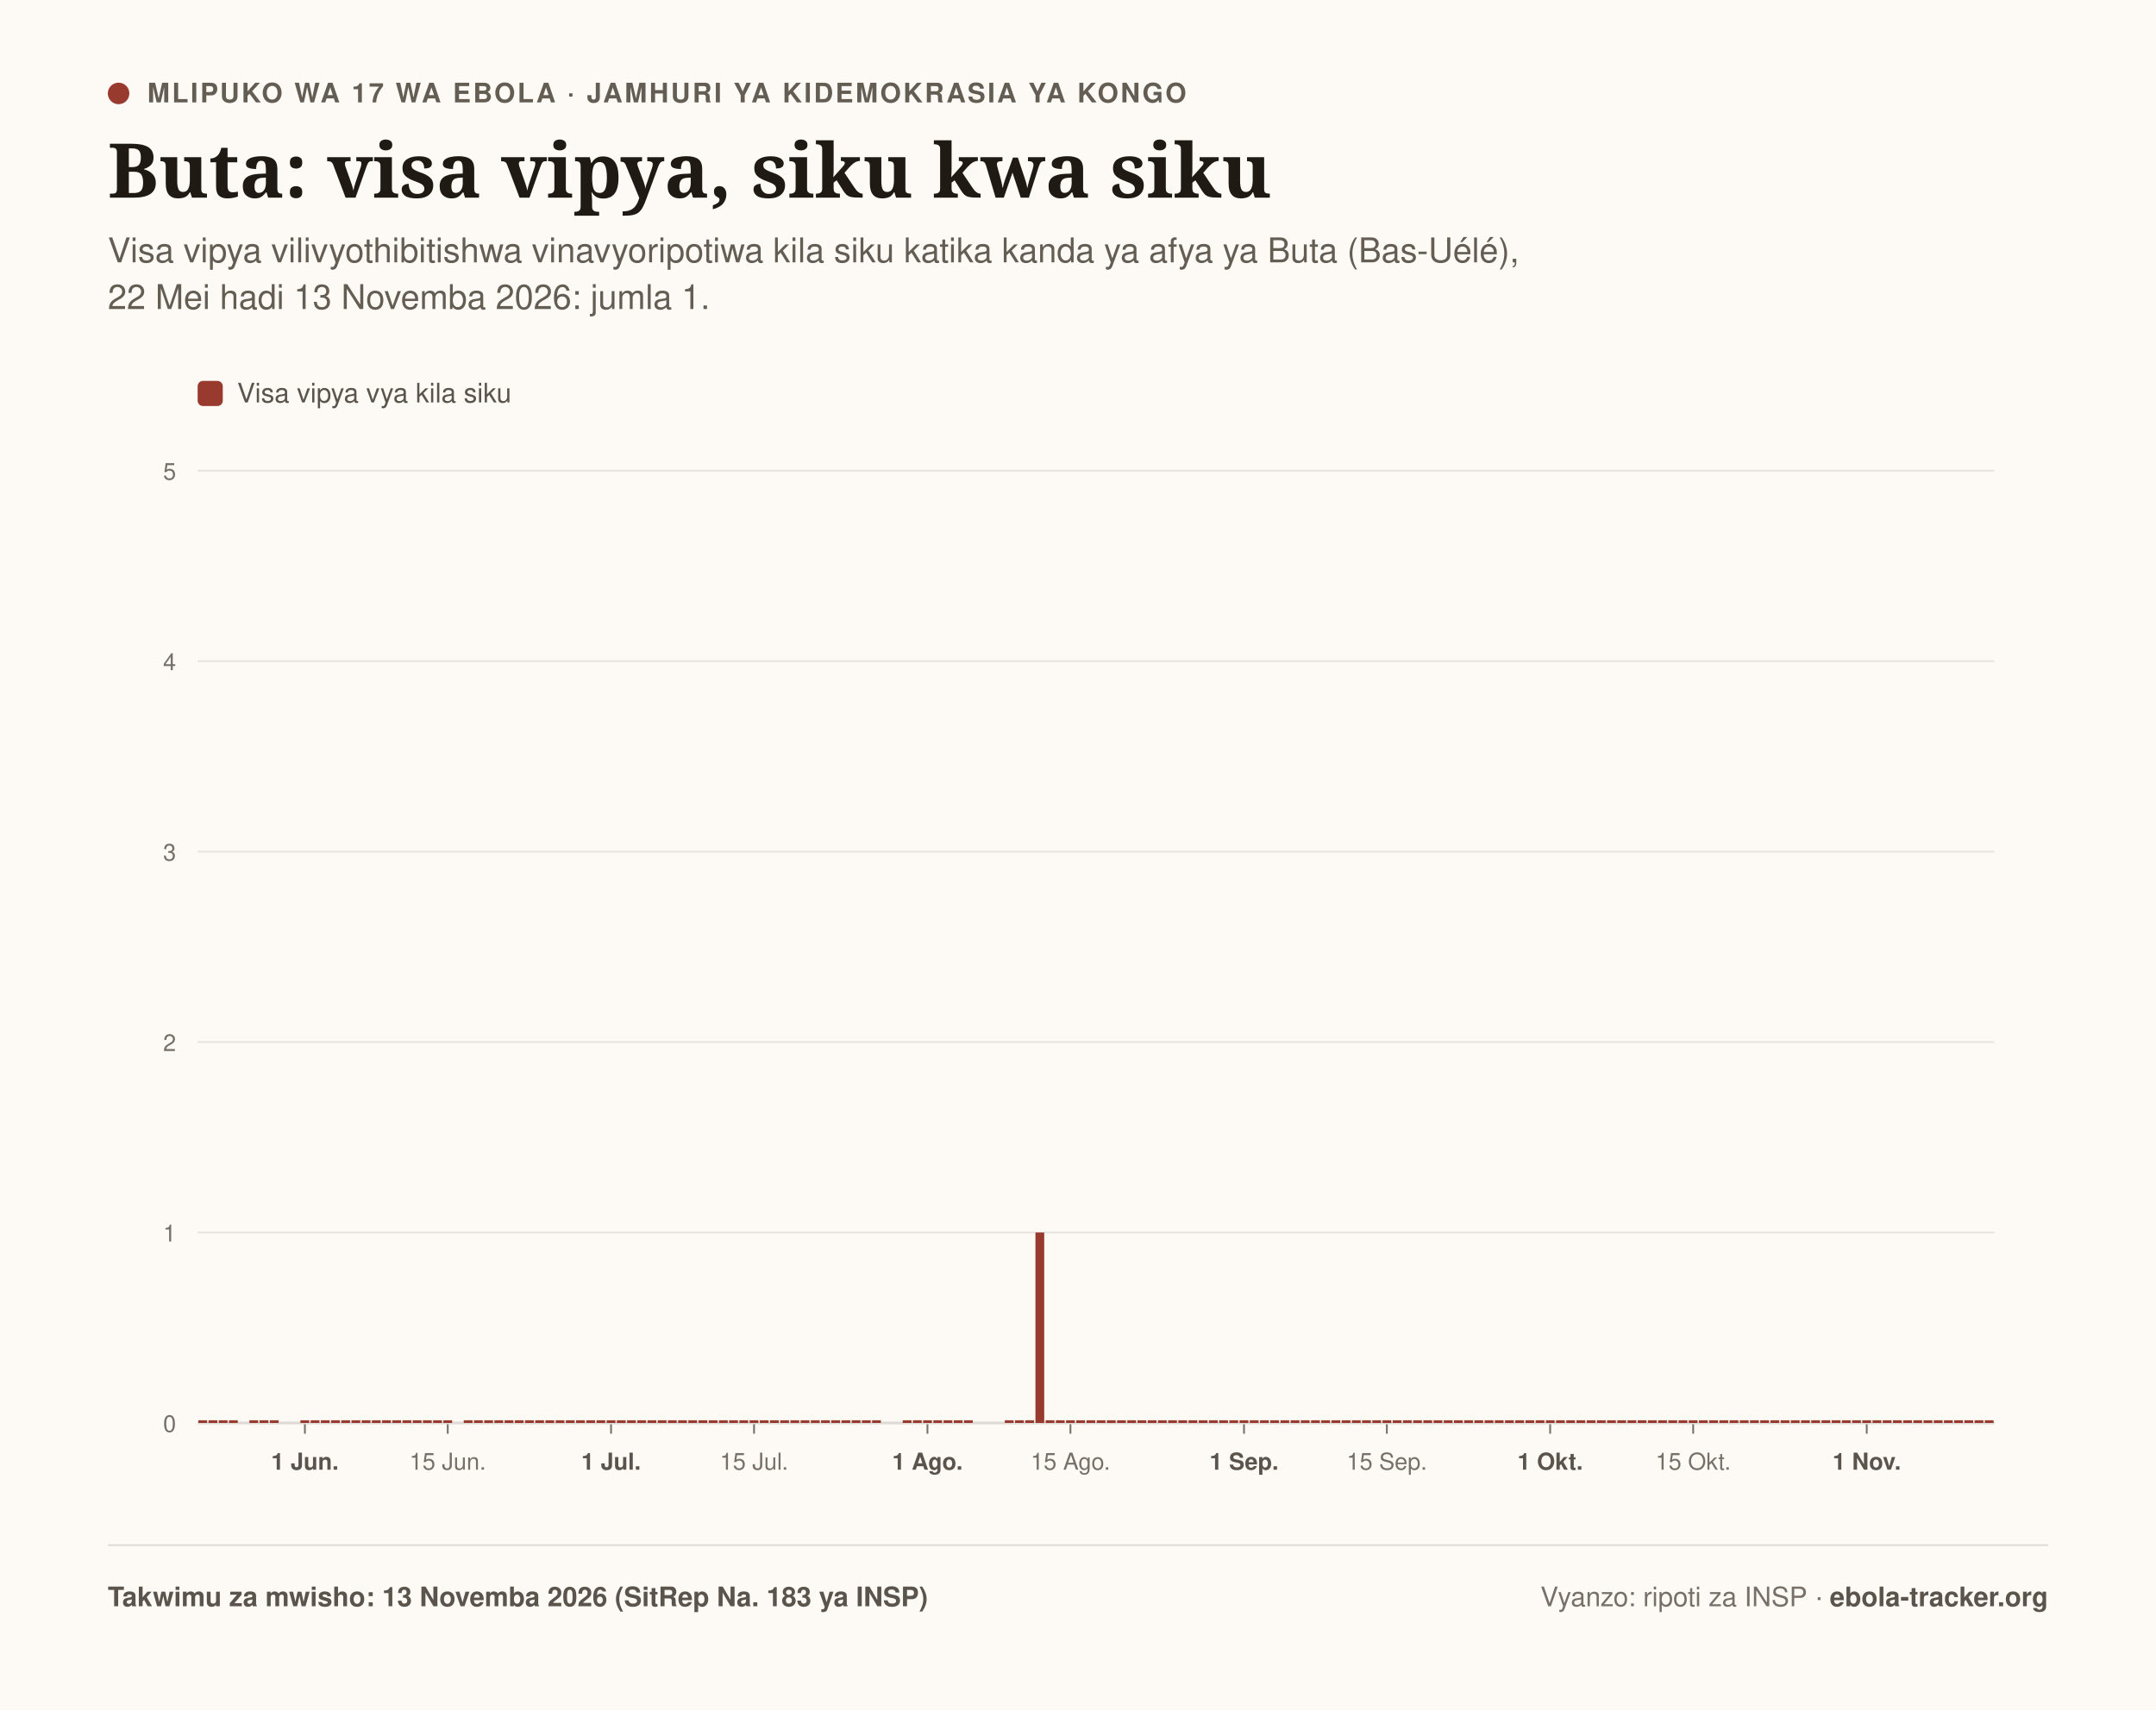
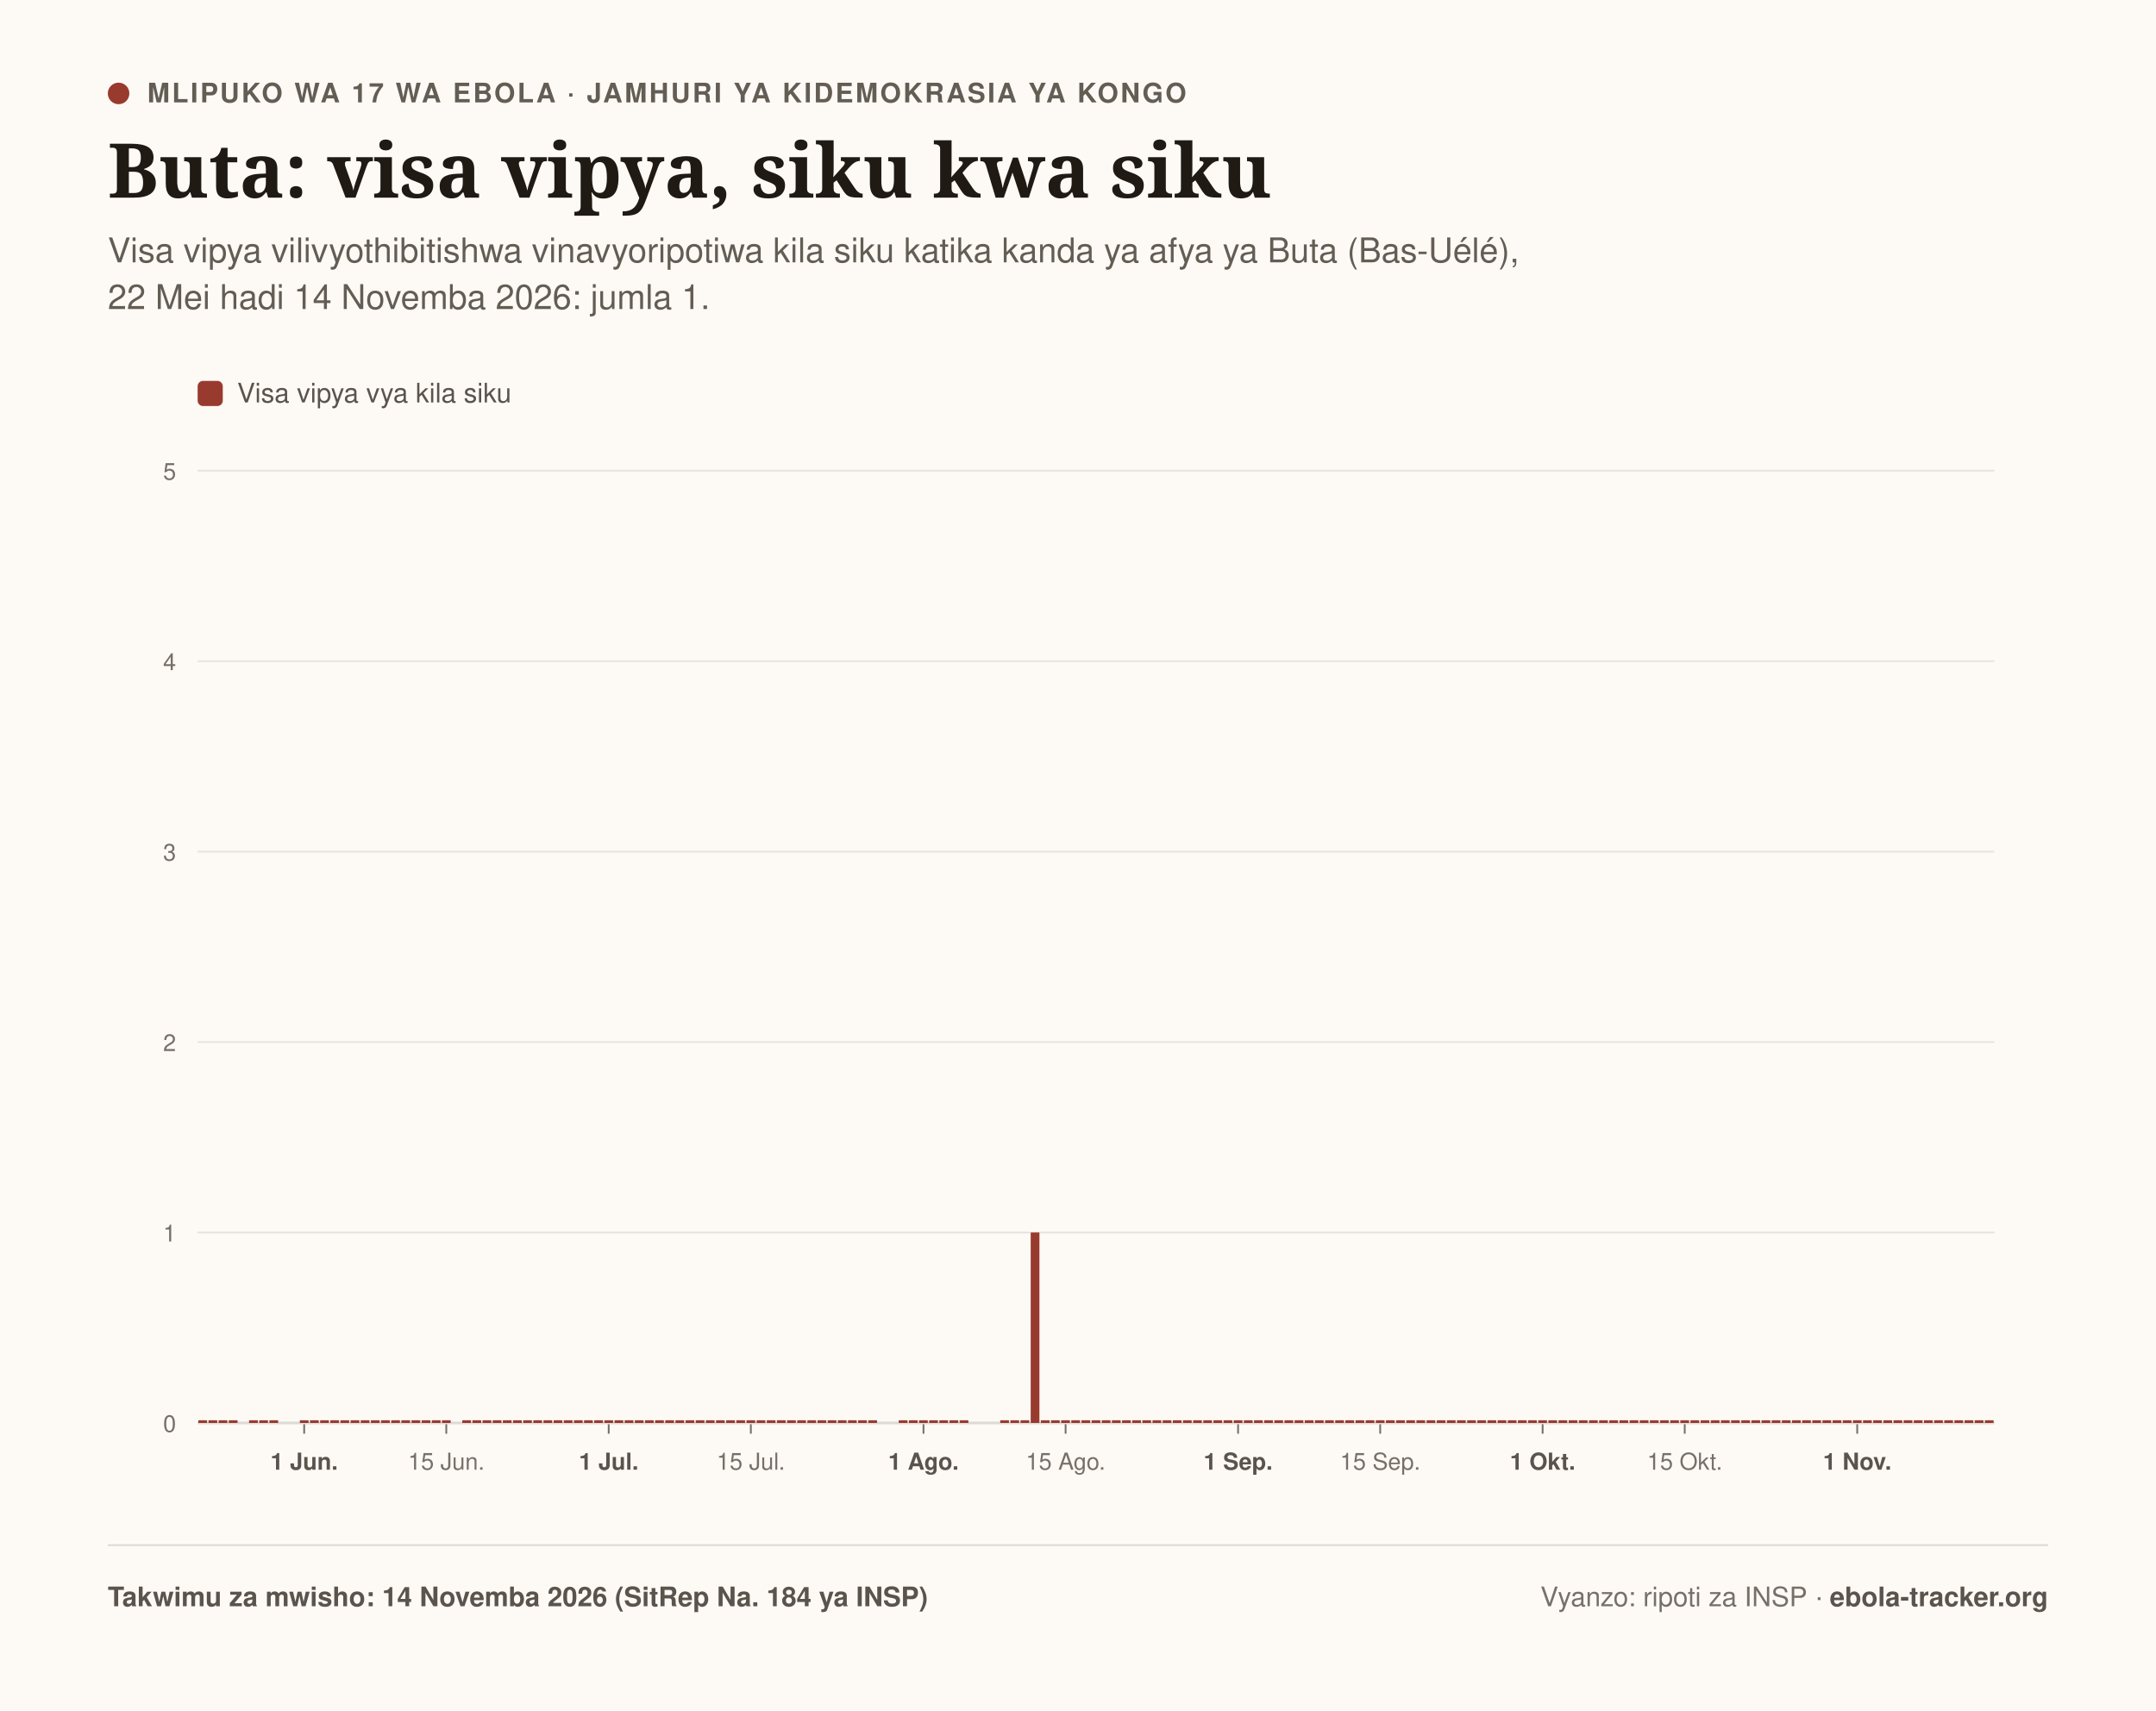
- <svg xmlns="http://www.w3.org/2000/svg" viewBox="0 0 1200 952" role="img" aria-label="Buta: visa vipya, siku kwa siku. Visa vipya vilivyothibitishwa vinavyoripotiwa kila siku katika kanda ya afya ya Buta (Bas-Uélé), 22 Mei hadi 13 Novemba 2026: jumla 1.">
+ <svg xmlns="http://www.w3.org/2000/svg" viewBox="0 0 1200 952" role="img" aria-label="Buta: visa vipya, siku kwa siku. Visa vipya vilivyothibitishwa vinavyoripotiwa kila siku katika kanda ya afya ya Buta (Bas-Uélé), 22 Mei hadi 14 Novemba 2026: jumla 1.">
  <rect width="1200" height="952" fill="#FDFAF6" />
  <circle cx="66" cy="52" r="6" fill="#993A2E" />
  <text x="82.0" y="57.0" font-family="'Public Sans',Helvetica,Arial,sans-serif" font-size="15" font-weight="700" fill="#635D54" text-anchor="start" letter-spacing=".08em">MLIPUKO WA 17 WA EBOLA · JAMHURI YA KIDEMOKRASIA YA KONGO</text>
  <text x="60.0" y="110.0" font-family="'Source Serif 4',Georgia,serif" font-size="42" font-weight="600" fill="#1F1A13" text-anchor="start">Buta: visa vipya, siku kwa siku</text>
  <text x="60.0" y="146.0" font-family="'Public Sans',Helvetica,Arial,sans-serif" font-size="19" font-weight="400" fill="#635D54" text-anchor="start">Visa vipya vilivyothibitishwa vinavyoripotiwa kila siku katika kanda ya afya ya Buta (Bas-Uélé),</text>
-   <text x="60.0" y="172.0" font-family="'Public Sans',Helvetica,Arial,sans-serif" font-size="19" font-weight="400" fill="#635D54" text-anchor="start">22 Mei hadi 13 Novemba 2026: jumla 1.</text>
+   <text x="60.0" y="172.0" font-family="'Public Sans',Helvetica,Arial,sans-serif" font-size="19" font-weight="400" fill="#635D54" text-anchor="start">22 Mei hadi 14 Novemba 2026: jumla 1.</text>
  <rect x="110" y="212" width="14" height="14" rx="3" fill="#993A2E" />
  <text x="132.0" y="224.0" font-family="'Public Sans',Helvetica,Arial,sans-serif" font-size="15" font-weight="400" fill="#5A544C" text-anchor="start">Visa vipya vya kila siku</text>
  <line x1="110" x2="1110" y1="792.0" y2="792.0" stroke="#E7E4E0" />
  <text x="98.0" y="797.0" font-family="'Public Sans',Helvetica,Arial,sans-serif" font-size="13" font-weight="400" fill="#777068" text-anchor="end">0</text>
  <line x1="110" x2="1110" y1="686.0" y2="686.0" stroke="#E7E4E0" />
  <text x="98.0" y="691.0" font-family="'Public Sans',Helvetica,Arial,sans-serif" font-size="13" font-weight="400" fill="#777068" text-anchor="end">1</text>
  <line x1="110" x2="1110" y1="580.0" y2="580.0" stroke="#E7E4E0" />
  <text x="98.0" y="585.0" font-family="'Public Sans',Helvetica,Arial,sans-serif" font-size="13" font-weight="400" fill="#777068" text-anchor="end">2</text>
  <line x1="110" x2="1110" y1="474.0" y2="474.0" stroke="#E7E4E0" />
  <text x="98.0" y="479.0" font-family="'Public Sans',Helvetica,Arial,sans-serif" font-size="13" font-weight="400" fill="#777068" text-anchor="end">3</text>
  <line x1="110" x2="1110" y1="368.0" y2="368.0" stroke="#E7E4E0" />
  <text x="98.0" y="373.0" font-family="'Public Sans',Helvetica,Arial,sans-serif" font-size="13" font-weight="400" fill="#777068" text-anchor="end">4</text>
  <line x1="110" x2="1110" y1="262.0" y2="262.0" stroke="#E7E4E0" />
  <text x="98.0" y="267.0" font-family="'Public Sans',Helvetica,Arial,sans-serif" font-size="13" font-weight="400" fill="#777068" text-anchor="end">5</text>
-   <line x1="169.7" x2="169.7" y1="792" y2="798" stroke="#777068" />
-   <text x="169.7" y="818.0" font-family="'Public Sans',Helvetica,Arial,sans-serif" font-size="13" font-weight="600" fill="#5A544C" text-anchor="middle">1 Jun.</text>
-   <line x1="249.2" x2="249.2" y1="792" y2="798" stroke="#777068" />
-   <text x="249.2" y="818.0" font-family="'Public Sans',Helvetica,Arial,sans-serif" font-size="13" font-weight="400" fill="#777068" text-anchor="middle">15 Jun.</text>
-   <line x1="340.1" x2="340.1" y1="792" y2="798" stroke="#777068" />
-   <text x="340.1" y="818.0" font-family="'Public Sans',Helvetica,Arial,sans-serif" font-size="13" font-weight="600" fill="#5A544C" text-anchor="middle">1 Jul.</text>
-   <line x1="419.7" x2="419.7" y1="792" y2="798" stroke="#777068" />
-   <text x="419.7" y="818.0" font-family="'Public Sans',Helvetica,Arial,sans-serif" font-size="13" font-weight="400" fill="#777068" text-anchor="middle">15 Jul.</text>
-   <line x1="516.2" x2="516.2" y1="792" y2="798" stroke="#777068" />
-   <text x="516.2" y="818.0" font-family="'Public Sans',Helvetica,Arial,sans-serif" font-size="13" font-weight="600" fill="#5A544C" text-anchor="middle">1 Ago.</text>
-   <line x1="595.8" x2="595.8" y1="792" y2="798" stroke="#777068" />
-   <text x="595.8" y="818.0" font-family="'Public Sans',Helvetica,Arial,sans-serif" font-size="13" font-weight="400" fill="#777068" text-anchor="middle">15 Ago.</text>
-   <line x1="692.4" x2="692.4" y1="792" y2="798" stroke="#777068" />
-   <text x="692.4" y="818.0" font-family="'Public Sans',Helvetica,Arial,sans-serif" font-size="13" font-weight="600" fill="#5A544C" text-anchor="middle">1 Sep.</text>
-   <line x1="771.9" x2="771.9" y1="792" y2="798" stroke="#777068" />
-   <text x="771.9" y="818.0" font-family="'Public Sans',Helvetica,Arial,sans-serif" font-size="13" font-weight="400" fill="#777068" text-anchor="middle">15 Sep.</text>
-   <line x1="862.8" x2="862.8" y1="792" y2="798" stroke="#777068" />
-   <text x="862.8" y="818.0" font-family="'Public Sans',Helvetica,Arial,sans-serif" font-size="13" font-weight="600" fill="#5A544C" text-anchor="middle">1 Okt.</text>
-   <line x1="942.4" x2="942.4" y1="792" y2="798" stroke="#777068" />
-   <text x="942.4" y="818.0" font-family="'Public Sans',Helvetica,Arial,sans-serif" font-size="13" font-weight="400" fill="#777068" text-anchor="middle">15 Okt.</text>
-   <line x1="1039.0" x2="1039.0" y1="792" y2="798" stroke="#777068" />
-   <text x="1039.0" y="818.0" font-family="'Public Sans',Helvetica,Arial,sans-serif" font-size="13" font-weight="600" fill="#5A544C" text-anchor="middle">1 Nov.</text>
+   <line x1="169.3" x2="169.3" y1="792" y2="798" stroke="#777068" />
+   <text x="169.3" y="818.0" font-family="'Public Sans',Helvetica,Arial,sans-serif" font-size="13" font-weight="600" fill="#5A544C" text-anchor="middle">1 Jun.</text>
+   <line x1="248.4" x2="248.4" y1="792" y2="798" stroke="#777068" />
+   <text x="248.4" y="818.0" font-family="'Public Sans',Helvetica,Arial,sans-serif" font-size="13" font-weight="400" fill="#777068" text-anchor="middle">15 Jun.</text>
+   <line x1="338.8" x2="338.8" y1="792" y2="798" stroke="#777068" />
+   <text x="338.8" y="818.0" font-family="'Public Sans',Helvetica,Arial,sans-serif" font-size="13" font-weight="600" fill="#5A544C" text-anchor="middle">1 Jul.</text>
+   <line x1="417.9" x2="417.9" y1="792" y2="798" stroke="#777068" />
+   <text x="417.9" y="818.0" font-family="'Public Sans',Helvetica,Arial,sans-serif" font-size="13" font-weight="400" fill="#777068" text-anchor="middle">15 Jul.</text>
+   <line x1="514.0" x2="514.0" y1="792" y2="798" stroke="#777068" />
+   <text x="514.0" y="818.0" font-family="'Public Sans',Helvetica,Arial,sans-serif" font-size="13" font-weight="600" fill="#5A544C" text-anchor="middle">1 Ago.</text>
+   <line x1="593.1" x2="593.1" y1="792" y2="798" stroke="#777068" />
+   <text x="593.1" y="818.0" font-family="'Public Sans',Helvetica,Arial,sans-serif" font-size="13" font-weight="400" fill="#777068" text-anchor="middle">15 Ago.</text>
+   <line x1="689.1" x2="689.1" y1="792" y2="798" stroke="#777068" />
+   <text x="689.1" y="818.0" font-family="'Public Sans',Helvetica,Arial,sans-serif" font-size="13" font-weight="600" fill="#5A544C" text-anchor="middle">1 Sep.</text>
+   <line x1="768.2" x2="768.2" y1="792" y2="798" stroke="#777068" />
+   <text x="768.2" y="818.0" font-family="'Public Sans',Helvetica,Arial,sans-serif" font-size="13" font-weight="400" fill="#777068" text-anchor="middle">15 Sep.</text>
+   <line x1="858.6" x2="858.6" y1="792" y2="798" stroke="#777068" />
+   <text x="858.6" y="818.0" font-family="'Public Sans',Helvetica,Arial,sans-serif" font-size="13" font-weight="600" fill="#5A544C" text-anchor="middle">1 Okt.</text>
+   <line x1="937.7" x2="937.7" y1="792" y2="798" stroke="#777068" />
+   <text x="937.7" y="818.0" font-family="'Public Sans',Helvetica,Arial,sans-serif" font-size="13" font-weight="400" fill="#777068" text-anchor="middle">15 Okt.</text>
+   <line x1="1033.7" x2="1033.7" y1="792" y2="798" stroke="#777068" />
+   <text x="1033.7" y="818.0" font-family="'Public Sans',Helvetica,Arial,sans-serif" font-size="13" font-weight="600" fill="#5A544C" text-anchor="middle">1 Nov.</text>
  <line x1="110" x2="1110" y1="792" y2="792" stroke="#DEDAD5" stroke-width="1.5" />
-   <rect x="110.40" y="790.50" width="4.89" height="1.50" fill="#993A2E" />
-   <rect x="116.08" y="790.50" width="4.89" height="1.50" fill="#993A2E" />
-   <rect x="121.76" y="790.50" width="4.89" height="1.50" fill="#993A2E" />
-   <rect x="127.44" y="790.50" width="4.89" height="1.50" fill="#993A2E" />
-   <rect x="138.81" y="790.50" width="4.89" height="1.50" fill="#993A2E" />
-   <rect x="144.49" y="790.50" width="4.89" height="1.50" fill="#993A2E" />
-   <rect x="150.17" y="790.50" width="4.89" height="1.50" fill="#993A2E" />
-   <rect x="167.22" y="790.50" width="4.89" height="1.50" fill="#993A2E" />
-   <rect x="172.90" y="790.50" width="4.89" height="1.50" fill="#993A2E" />
-   <rect x="178.58" y="790.50" width="4.89" height="1.50" fill="#993A2E" />
-   <rect x="184.26" y="790.50" width="4.89" height="1.50" fill="#993A2E" />
-   <rect x="189.94" y="790.50" width="4.89" height="1.50" fill="#993A2E" />
-   <rect x="195.62" y="790.50" width="4.89" height="1.50" fill="#993A2E" />
-   <rect x="201.31" y="790.50" width="4.89" height="1.50" fill="#993A2E" />
-   <rect x="206.99" y="790.50" width="4.89" height="1.50" fill="#993A2E" />
-   <rect x="212.67" y="790.50" width="4.89" height="1.50" fill="#993A2E" />
-   <rect x="218.35" y="790.50" width="4.89" height="1.50" fill="#993A2E" />
-   <rect x="224.03" y="790.50" width="4.89" height="1.50" fill="#993A2E" />
-   <rect x="229.72" y="790.50" width="4.89" height="1.50" fill="#993A2E" />
-   <rect x="235.40" y="790.50" width="4.89" height="1.50" fill="#993A2E" />
-   <rect x="241.08" y="790.50" width="4.89" height="1.50" fill="#993A2E" />
-   <rect x="246.76" y="790.50" width="4.89" height="1.50" fill="#993A2E" />
-   <rect x="258.12" y="790.50" width="4.89" height="1.50" fill="#993A2E" />
-   <rect x="263.81" y="790.50" width="4.89" height="1.50" fill="#993A2E" />
-   <rect x="269.49" y="790.50" width="4.89" height="1.50" fill="#993A2E" />
-   <rect x="275.17" y="790.50" width="4.89" height="1.50" fill="#993A2E" />
-   <rect x="280.85" y="790.50" width="4.89" height="1.50" fill="#993A2E" />
-   <rect x="286.53" y="790.50" width="4.89" height="1.50" fill="#993A2E" />
-   <rect x="292.22" y="790.50" width="4.89" height="1.50" fill="#993A2E" />
-   <rect x="297.90" y="790.50" width="4.89" height="1.50" fill="#993A2E" />
-   <rect x="303.58" y="790.50" width="4.89" height="1.50" fill="#993A2E" />
-   <rect x="309.26" y="790.50" width="4.89" height="1.50" fill="#993A2E" />
-   <rect x="314.94" y="790.50" width="4.89" height="1.50" fill="#993A2E" />
-   <rect x="320.62" y="790.50" width="4.89" height="1.50" fill="#993A2E" />
-   <rect x="326.31" y="790.50" width="4.89" height="1.50" fill="#993A2E" />
-   <rect x="331.99" y="790.50" width="4.89" height="1.50" fill="#993A2E" />
-   <rect x="337.67" y="790.50" width="4.89" height="1.50" fill="#993A2E" />
-   <rect x="343.35" y="790.50" width="4.89" height="1.50" fill="#993A2E" />
-   <rect x="349.03" y="790.50" width="4.89" height="1.50" fill="#993A2E" />
-   <rect x="354.72" y="790.50" width="4.89" height="1.50" fill="#993A2E" />
-   <rect x="360.40" y="790.50" width="4.89" height="1.50" fill="#993A2E" />
-   <rect x="366.08" y="790.50" width="4.89" height="1.50" fill="#993A2E" />
-   <rect x="371.76" y="790.50" width="4.89" height="1.50" fill="#993A2E" />
-   <rect x="377.44" y="790.50" width="4.89" height="1.50" fill="#993A2E" />
-   <rect x="383.12" y="790.50" width="4.89" height="1.50" fill="#993A2E" />
-   <rect x="388.81" y="790.50" width="4.89" height="1.50" fill="#993A2E" />
-   <rect x="394.49" y="790.50" width="4.89" height="1.50" fill="#993A2E" />
-   <rect x="400.17" y="790.50" width="4.89" height="1.50" fill="#993A2E" />
-   <rect x="405.85" y="790.50" width="4.89" height="1.50" fill="#993A2E" />
-   <rect x="411.53" y="790.50" width="4.89" height="1.50" fill="#993A2E" />
-   <rect x="417.22" y="790.50" width="4.89" height="1.50" fill="#993A2E" />
-   <rect x="422.90" y="790.50" width="4.89" height="1.50" fill="#993A2E" />
-   <rect x="428.58" y="790.50" width="4.89" height="1.50" fill="#993A2E" />
-   <rect x="434.26" y="790.50" width="4.89" height="1.50" fill="#993A2E" />
-   <rect x="439.94" y="790.50" width="4.89" height="1.50" fill="#993A2E" />
-   <rect x="445.62" y="790.50" width="4.89" height="1.50" fill="#993A2E" />
-   <rect x="451.31" y="790.50" width="4.89" height="1.50" fill="#993A2E" />
-   <rect x="456.99" y="790.50" width="4.89" height="1.50" fill="#993A2E" />
-   <rect x="462.67" y="790.50" width="4.89" height="1.50" fill="#993A2E" />
-   <rect x="468.35" y="790.50" width="4.89" height="1.50" fill="#993A2E" />
-   <rect x="474.03" y="790.50" width="4.89" height="1.50" fill="#993A2E" />
-   <rect x="479.72" y="790.50" width="4.89" height="1.50" fill="#993A2E" />
-   <rect x="485.40" y="790.50" width="4.89" height="1.50" fill="#993A2E" />
-   <rect x="502.44" y="790.50" width="4.89" height="1.50" fill="#993A2E" />
-   <rect x="508.12" y="790.50" width="4.89" height="1.50" fill="#993A2E" />
-   <rect x="513.81" y="790.50" width="4.89" height="1.50" fill="#993A2E" />
-   <rect x="519.49" y="790.50" width="4.89" height="1.50" fill="#993A2E" />
-   <rect x="525.17" y="790.50" width="4.89" height="1.50" fill="#993A2E" />
-   <rect x="530.85" y="790.50" width="4.89" height="1.50" fill="#993A2E" />
-   <rect x="536.53" y="790.50" width="4.89" height="1.50" fill="#993A2E" />
-   <rect x="559.26" y="790.50" width="4.89" height="1.50" fill="#993A2E" />
-   <rect x="564.94" y="790.50" width="4.89" height="1.50" fill="#993A2E" />
-   <rect x="570.62" y="790.50" width="4.89" height="1.50" fill="#993A2E" />
-   <rect x="576.31" y="686.00" width="4.89" height="106.00" fill="#993A2E" />
-   <rect x="581.99" y="790.50" width="4.89" height="1.50" fill="#993A2E" />
-   <rect x="587.67" y="790.50" width="4.89" height="1.50" fill="#993A2E" />
-   <rect x="593.35" y="790.50" width="4.89" height="1.50" fill="#993A2E" />
-   <rect x="599.03" y="790.50" width="4.89" height="1.50" fill="#993A2E" />
-   <rect x="604.72" y="790.50" width="4.89" height="1.50" fill="#993A2E" />
-   <rect x="610.40" y="790.50" width="4.89" height="1.50" fill="#993A2E" />
-   <rect x="616.08" y="790.50" width="4.89" height="1.50" fill="#993A2E" />
-   <rect x="621.76" y="790.50" width="4.89" height="1.50" fill="#993A2E" />
-   <rect x="627.44" y="790.50" width="4.89" height="1.50" fill="#993A2E" />
-   <rect x="633.12" y="790.50" width="4.89" height="1.50" fill="#993A2E" />
-   <rect x="638.81" y="790.50" width="4.89" height="1.50" fill="#993A2E" />
-   <rect x="644.49" y="790.50" width="4.89" height="1.50" fill="#993A2E" />
-   <rect x="650.17" y="790.50" width="4.89" height="1.50" fill="#993A2E" />
-   <rect x="655.85" y="790.50" width="4.89" height="1.50" fill="#993A2E" />
-   <rect x="661.53" y="790.50" width="4.89" height="1.50" fill="#993A2E" />
-   <rect x="667.22" y="790.50" width="4.89" height="1.50" fill="#993A2E" />
-   <rect x="672.90" y="790.50" width="4.89" height="1.50" fill="#993A2E" />
-   <rect x="678.58" y="790.50" width="4.89" height="1.50" fill="#993A2E" />
-   <rect x="684.26" y="790.50" width="4.89" height="1.50" fill="#993A2E" />
-   <rect x="689.94" y="790.50" width="4.89" height="1.50" fill="#993A2E" />
-   <rect x="695.62" y="790.50" width="4.89" height="1.50" fill="#993A2E" />
-   <rect x="701.31" y="790.50" width="4.89" height="1.50" fill="#993A2E" />
-   <rect x="706.99" y="790.50" width="4.89" height="1.50" fill="#993A2E" />
-   <rect x="712.67" y="790.50" width="4.89" height="1.50" fill="#993A2E" />
-   <rect x="718.35" y="790.50" width="4.89" height="1.50" fill="#993A2E" />
-   <rect x="724.03" y="790.50" width="4.89" height="1.50" fill="#993A2E" />
-   <rect x="729.72" y="790.50" width="4.89" height="1.50" fill="#993A2E" />
-   <rect x="735.40" y="790.50" width="4.89" height="1.50" fill="#993A2E" />
-   <rect x="741.08" y="790.50" width="4.89" height="1.50" fill="#993A2E" />
-   <rect x="746.76" y="790.50" width="4.89" height="1.50" fill="#993A2E" />
-   <rect x="752.44" y="790.50" width="4.89" height="1.50" fill="#993A2E" />
-   <rect x="758.12" y="790.50" width="4.89" height="1.50" fill="#993A2E" />
-   <rect x="763.81" y="790.50" width="4.89" height="1.50" fill="#993A2E" />
-   <rect x="769.49" y="790.50" width="4.89" height="1.50" fill="#993A2E" />
-   <rect x="775.17" y="790.50" width="4.89" height="1.50" fill="#993A2E" />
-   <rect x="780.85" y="790.50" width="4.89" height="1.50" fill="#993A2E" />
-   <rect x="786.53" y="790.50" width="4.89" height="1.50" fill="#993A2E" />
-   <rect x="792.22" y="790.50" width="4.89" height="1.50" fill="#993A2E" />
-   <rect x="797.90" y="790.50" width="4.89" height="1.50" fill="#993A2E" />
-   <rect x="803.58" y="790.50" width="4.89" height="1.50" fill="#993A2E" />
-   <rect x="809.26" y="790.50" width="4.89" height="1.50" fill="#993A2E" />
-   <rect x="814.94" y="790.50" width="4.89" height="1.50" fill="#993A2E" />
-   <rect x="820.62" y="790.50" width="4.89" height="1.50" fill="#993A2E" />
-   <rect x="826.31" y="790.50" width="4.89" height="1.50" fill="#993A2E" />
-   <rect x="831.99" y="790.50" width="4.89" height="1.50" fill="#993A2E" />
-   <rect x="837.67" y="790.50" width="4.89" height="1.50" fill="#993A2E" />
-   <rect x="843.35" y="790.50" width="4.89" height="1.50" fill="#993A2E" />
-   <rect x="849.03" y="790.50" width="4.89" height="1.50" fill="#993A2E" />
-   <rect x="854.72" y="790.50" width="4.89" height="1.50" fill="#993A2E" />
-   <rect x="860.40" y="790.50" width="4.89" height="1.50" fill="#993A2E" />
-   <rect x="866.08" y="790.50" width="4.89" height="1.50" fill="#993A2E" />
-   <rect x="871.76" y="790.50" width="4.89" height="1.50" fill="#993A2E" />
-   <rect x="877.44" y="790.50" width="4.89" height="1.50" fill="#993A2E" />
-   <rect x="883.12" y="790.50" width="4.89" height="1.50" fill="#993A2E" />
-   <rect x="888.81" y="790.50" width="4.89" height="1.50" fill="#993A2E" />
-   <rect x="894.49" y="790.50" width="4.89" height="1.50" fill="#993A2E" />
-   <rect x="900.17" y="790.50" width="4.89" height="1.50" fill="#993A2E" />
-   <rect x="905.85" y="790.50" width="4.89" height="1.50" fill="#993A2E" />
-   <rect x="911.53" y="790.50" width="4.89" height="1.50" fill="#993A2E" />
-   <rect x="917.22" y="790.50" width="4.89" height="1.50" fill="#993A2E" />
-   <rect x="922.90" y="790.50" width="4.89" height="1.50" fill="#993A2E" />
-   <rect x="928.58" y="790.50" width="4.89" height="1.50" fill="#993A2E" />
-   <rect x="934.26" y="790.50" width="4.89" height="1.50" fill="#993A2E" />
-   <rect x="939.94" y="790.50" width="4.89" height="1.50" fill="#993A2E" />
-   <rect x="945.62" y="790.50" width="4.89" height="1.50" fill="#993A2E" />
-   <rect x="951.31" y="790.50" width="4.89" height="1.50" fill="#993A2E" />
-   <rect x="956.99" y="790.50" width="4.89" height="1.50" fill="#993A2E" />
-   <rect x="962.67" y="790.50" width="4.89" height="1.50" fill="#993A2E" />
-   <rect x="968.35" y="790.50" width="4.89" height="1.50" fill="#993A2E" />
-   <rect x="974.03" y="790.50" width="4.89" height="1.50" fill="#993A2E" />
-   <rect x="979.72" y="790.50" width="4.89" height="1.50" fill="#993A2E" />
-   <rect x="985.40" y="790.50" width="4.89" height="1.50" fill="#993A2E" />
-   <rect x="991.08" y="790.50" width="4.89" height="1.50" fill="#993A2E" />
-   <rect x="996.76" y="790.50" width="4.89" height="1.50" fill="#993A2E" />
-   <rect x="1002.44" y="790.50" width="4.89" height="1.50" fill="#993A2E" />
-   <rect x="1008.12" y="790.50" width="4.89" height="1.50" fill="#993A2E" />
-   <rect x="1013.81" y="790.50" width="4.89" height="1.50" fill="#993A2E" />
-   <rect x="1019.49" y="790.50" width="4.89" height="1.50" fill="#993A2E" />
-   <rect x="1025.17" y="790.50" width="4.89" height="1.50" fill="#993A2E" />
-   <rect x="1030.85" y="790.50" width="4.89" height="1.50" fill="#993A2E" />
-   <rect x="1036.53" y="790.50" width="4.89" height="1.50" fill="#993A2E" />
-   <rect x="1042.22" y="790.50" width="4.89" height="1.50" fill="#993A2E" />
-   <rect x="1047.90" y="790.50" width="4.89" height="1.50" fill="#993A2E" />
-   <rect x="1053.58" y="790.50" width="4.89" height="1.50" fill="#993A2E" />
-   <rect x="1059.26" y="790.50" width="4.89" height="1.50" fill="#993A2E" />
-   <rect x="1064.94" y="790.50" width="4.89" height="1.50" fill="#993A2E" />
-   <rect x="1070.62" y="790.50" width="4.89" height="1.50" fill="#993A2E" />
-   <rect x="1076.31" y="790.50" width="4.89" height="1.50" fill="#993A2E" />
-   <rect x="1081.99" y="790.50" width="4.89" height="1.50" fill="#993A2E" />
-   <rect x="1087.67" y="790.50" width="4.89" height="1.50" fill="#993A2E" />
-   <rect x="1093.35" y="790.50" width="4.89" height="1.50" fill="#993A2E" />
-   <rect x="1099.03" y="790.50" width="4.89" height="1.50" fill="#993A2E" />
-   <rect x="1104.72" y="790.50" width="4.89" height="1.50" fill="#993A2E" />
+   <rect x="110.40" y="790.50" width="4.86" height="1.50" fill="#993A2E" />
+   <rect x="116.05" y="790.50" width="4.86" height="1.50" fill="#993A2E" />
+   <rect x="121.69" y="790.50" width="4.86" height="1.50" fill="#993A2E" />
+   <rect x="127.34" y="790.50" width="4.86" height="1.50" fill="#993A2E" />
+   <rect x="138.64" y="790.50" width="4.86" height="1.50" fill="#993A2E" />
+   <rect x="144.29" y="790.50" width="4.86" height="1.50" fill="#993A2E" />
+   <rect x="149.94" y="790.50" width="4.86" height="1.50" fill="#993A2E" />
+   <rect x="166.89" y="790.50" width="4.86" height="1.50" fill="#993A2E" />
+   <rect x="172.54" y="790.50" width="4.86" height="1.50" fill="#993A2E" />
+   <rect x="178.19" y="790.50" width="4.86" height="1.50" fill="#993A2E" />
+   <rect x="183.84" y="790.50" width="4.86" height="1.50" fill="#993A2E" />
+   <rect x="189.49" y="790.50" width="4.86" height="1.50" fill="#993A2E" />
+   <rect x="195.14" y="790.50" width="4.86" height="1.50" fill="#993A2E" />
+   <rect x="200.79" y="790.50" width="4.86" height="1.50" fill="#993A2E" />
+   <rect x="206.44" y="790.50" width="4.86" height="1.50" fill="#993A2E" />
+   <rect x="212.09" y="790.50" width="4.86" height="1.50" fill="#993A2E" />
+   <rect x="217.74" y="790.50" width="4.86" height="1.50" fill="#993A2E" />
+   <rect x="223.39" y="790.50" width="4.86" height="1.50" fill="#993A2E" />
+   <rect x="229.04" y="790.50" width="4.86" height="1.50" fill="#993A2E" />
+   <rect x="234.69" y="790.50" width="4.86" height="1.50" fill="#993A2E" />
+   <rect x="240.34" y="790.50" width="4.86" height="1.50" fill="#993A2E" />
+   <rect x="245.99" y="790.50" width="4.86" height="1.50" fill="#993A2E" />
+   <rect x="257.29" y="790.50" width="4.86" height="1.50" fill="#993A2E" />
+   <rect x="262.94" y="790.50" width="4.86" height="1.50" fill="#993A2E" />
+   <rect x="268.59" y="790.50" width="4.86" height="1.50" fill="#993A2E" />
+   <rect x="274.24" y="790.50" width="4.86" height="1.50" fill="#993A2E" />
+   <rect x="279.89" y="790.50" width="4.86" height="1.50" fill="#993A2E" />
+   <rect x="285.54" y="790.50" width="4.86" height="1.50" fill="#993A2E" />
+   <rect x="291.19" y="790.50" width="4.86" height="1.50" fill="#993A2E" />
+   <rect x="296.84" y="790.50" width="4.86" height="1.50" fill="#993A2E" />
+   <rect x="302.49" y="790.50" width="4.86" height="1.50" fill="#993A2E" />
+   <rect x="308.14" y="790.50" width="4.86" height="1.50" fill="#993A2E" />
+   <rect x="313.79" y="790.50" width="4.86" height="1.50" fill="#993A2E" />
+   <rect x="319.44" y="790.50" width="4.86" height="1.50" fill="#993A2E" />
+   <rect x="325.08" y="790.50" width="4.86" height="1.50" fill="#993A2E" />
+   <rect x="330.73" y="790.50" width="4.86" height="1.50" fill="#993A2E" />
+   <rect x="336.38" y="790.50" width="4.86" height="1.50" fill="#993A2E" />
+   <rect x="342.03" y="790.50" width="4.86" height="1.50" fill="#993A2E" />
+   <rect x="347.68" y="790.50" width="4.86" height="1.50" fill="#993A2E" />
+   <rect x="353.33" y="790.50" width="4.86" height="1.50" fill="#993A2E" />
+   <rect x="358.98" y="790.50" width="4.86" height="1.50" fill="#993A2E" />
+   <rect x="364.63" y="790.50" width="4.86" height="1.50" fill="#993A2E" />
+   <rect x="370.28" y="790.50" width="4.86" height="1.50" fill="#993A2E" />
+   <rect x="375.93" y="790.50" width="4.86" height="1.50" fill="#993A2E" />
+   <rect x="381.58" y="790.50" width="4.86" height="1.50" fill="#993A2E" />
+   <rect x="387.23" y="790.50" width="4.86" height="1.50" fill="#993A2E" />
+   <rect x="392.88" y="790.50" width="4.86" height="1.50" fill="#993A2E" />
+   <rect x="398.53" y="790.50" width="4.86" height="1.50" fill="#993A2E" />
+   <rect x="404.18" y="790.50" width="4.86" height="1.50" fill="#993A2E" />
+   <rect x="409.83" y="790.50" width="4.86" height="1.50" fill="#993A2E" />
+   <rect x="415.48" y="790.50" width="4.86" height="1.50" fill="#993A2E" />
+   <rect x="421.13" y="790.50" width="4.86" height="1.50" fill="#993A2E" />
+   <rect x="426.78" y="790.50" width="4.86" height="1.50" fill="#993A2E" />
+   <rect x="432.43" y="790.50" width="4.86" height="1.50" fill="#993A2E" />
+   <rect x="438.08" y="790.50" width="4.86" height="1.50" fill="#993A2E" />
+   <rect x="443.73" y="790.50" width="4.86" height="1.50" fill="#993A2E" />
+   <rect x="449.38" y="790.50" width="4.86" height="1.50" fill="#993A2E" />
+   <rect x="455.03" y="790.50" width="4.86" height="1.50" fill="#993A2E" />
+   <rect x="460.68" y="790.50" width="4.86" height="1.50" fill="#993A2E" />
+   <rect x="466.33" y="790.50" width="4.86" height="1.50" fill="#993A2E" />
+   <rect x="471.98" y="790.50" width="4.86" height="1.50" fill="#993A2E" />
+   <rect x="477.63" y="790.50" width="4.86" height="1.50" fill="#993A2E" />
+   <rect x="483.28" y="790.50" width="4.86" height="1.50" fill="#993A2E" />
+   <rect x="500.23" y="790.50" width="4.86" height="1.50" fill="#993A2E" />
+   <rect x="505.88" y="790.50" width="4.86" height="1.50" fill="#993A2E" />
+   <rect x="511.53" y="790.50" width="4.86" height="1.50" fill="#993A2E" />
+   <rect x="517.18" y="790.50" width="4.86" height="1.50" fill="#993A2E" />
+   <rect x="522.82" y="790.50" width="4.86" height="1.50" fill="#993A2E" />
+   <rect x="528.47" y="790.50" width="4.86" height="1.50" fill="#993A2E" />
+   <rect x="534.12" y="790.50" width="4.86" height="1.50" fill="#993A2E" />
+   <rect x="556.72" y="790.50" width="4.86" height="1.50" fill="#993A2E" />
+   <rect x="562.37" y="790.50" width="4.86" height="1.50" fill="#993A2E" />
+   <rect x="568.02" y="790.50" width="4.86" height="1.50" fill="#993A2E" />
+   <rect x="573.67" y="686.00" width="4.86" height="106.00" fill="#993A2E" />
+   <rect x="579.32" y="790.50" width="4.86" height="1.50" fill="#993A2E" />
+   <rect x="584.97" y="790.50" width="4.86" height="1.50" fill="#993A2E" />
+   <rect x="590.62" y="790.50" width="4.86" height="1.50" fill="#993A2E" />
+   <rect x="596.27" y="790.50" width="4.86" height="1.50" fill="#993A2E" />
+   <rect x="601.92" y="790.50" width="4.86" height="1.50" fill="#993A2E" />
+   <rect x="607.57" y="790.50" width="4.86" height="1.50" fill="#993A2E" />
+   <rect x="613.22" y="790.50" width="4.86" height="1.50" fill="#993A2E" />
+   <rect x="618.87" y="790.50" width="4.86" height="1.50" fill="#993A2E" />
+   <rect x="624.52" y="790.50" width="4.86" height="1.50" fill="#993A2E" />
+   <rect x="630.17" y="790.50" width="4.86" height="1.50" fill="#993A2E" />
+   <rect x="635.82" y="790.50" width="4.86" height="1.50" fill="#993A2E" />
+   <rect x="641.47" y="790.50" width="4.86" height="1.50" fill="#993A2E" />
+   <rect x="647.12" y="790.50" width="4.86" height="1.50" fill="#993A2E" />
+   <rect x="652.77" y="790.50" width="4.86" height="1.50" fill="#993A2E" />
+   <rect x="658.42" y="790.50" width="4.86" height="1.50" fill="#993A2E" />
+   <rect x="664.07" y="790.50" width="4.86" height="1.50" fill="#993A2E" />
+   <rect x="669.72" y="790.50" width="4.86" height="1.50" fill="#993A2E" />
+   <rect x="675.37" y="790.50" width="4.86" height="1.50" fill="#993A2E" />
+   <rect x="681.02" y="790.50" width="4.86" height="1.50" fill="#993A2E" />
+   <rect x="686.67" y="790.50" width="4.86" height="1.50" fill="#993A2E" />
+   <rect x="692.32" y="790.50" width="4.86" height="1.50" fill="#993A2E" />
+   <rect x="697.97" y="790.50" width="4.86" height="1.50" fill="#993A2E" />
+   <rect x="703.62" y="790.50" width="4.86" height="1.50" fill="#993A2E" />
+   <rect x="709.27" y="790.50" width="4.86" height="1.50" fill="#993A2E" />
+   <rect x="714.92" y="790.50" width="4.86" height="1.50" fill="#993A2E" />
+   <rect x="720.56" y="790.50" width="4.86" height="1.50" fill="#993A2E" />
+   <rect x="726.21" y="790.50" width="4.86" height="1.50" fill="#993A2E" />
+   <rect x="731.86" y="790.50" width="4.86" height="1.50" fill="#993A2E" />
+   <rect x="737.51" y="790.50" width="4.86" height="1.50" fill="#993A2E" />
+   <rect x="743.16" y="790.50" width="4.86" height="1.50" fill="#993A2E" />
+   <rect x="748.81" y="790.50" width="4.86" height="1.50" fill="#993A2E" />
+   <rect x="754.46" y="790.50" width="4.86" height="1.50" fill="#993A2E" />
+   <rect x="760.11" y="790.50" width="4.86" height="1.50" fill="#993A2E" />
+   <rect x="765.76" y="790.50" width="4.86" height="1.50" fill="#993A2E" />
+   <rect x="771.41" y="790.50" width="4.86" height="1.50" fill="#993A2E" />
+   <rect x="777.06" y="790.50" width="4.86" height="1.50" fill="#993A2E" />
+   <rect x="782.71" y="790.50" width="4.86" height="1.50" fill="#993A2E" />
+   <rect x="788.36" y="790.50" width="4.86" height="1.50" fill="#993A2E" />
+   <rect x="794.01" y="790.50" width="4.86" height="1.50" fill="#993A2E" />
+   <rect x="799.66" y="790.50" width="4.86" height="1.50" fill="#993A2E" />
+   <rect x="805.31" y="790.50" width="4.86" height="1.50" fill="#993A2E" />
+   <rect x="810.96" y="790.50" width="4.86" height="1.50" fill="#993A2E" />
+   <rect x="816.61" y="790.50" width="4.86" height="1.50" fill="#993A2E" />
+   <rect x="822.26" y="790.50" width="4.86" height="1.50" fill="#993A2E" />
+   <rect x="827.91" y="790.50" width="4.86" height="1.50" fill="#993A2E" />
+   <rect x="833.56" y="790.50" width="4.86" height="1.50" fill="#993A2E" />
+   <rect x="839.21" y="790.50" width="4.86" height="1.50" fill="#993A2E" />
+   <rect x="844.86" y="790.50" width="4.86" height="1.50" fill="#993A2E" />
+   <rect x="850.51" y="790.50" width="4.86" height="1.50" fill="#993A2E" />
+   <rect x="856.16" y="790.50" width="4.86" height="1.50" fill="#993A2E" />
+   <rect x="861.81" y="790.50" width="4.86" height="1.50" fill="#993A2E" />
+   <rect x="867.46" y="790.50" width="4.86" height="1.50" fill="#993A2E" />
+   <rect x="873.11" y="790.50" width="4.86" height="1.50" fill="#993A2E" />
+   <rect x="878.76" y="790.50" width="4.86" height="1.50" fill="#993A2E" />
+   <rect x="884.41" y="790.50" width="4.86" height="1.50" fill="#993A2E" />
+   <rect x="890.06" y="790.50" width="4.86" height="1.50" fill="#993A2E" />
+   <rect x="895.71" y="790.50" width="4.86" height="1.50" fill="#993A2E" />
+   <rect x="901.36" y="790.50" width="4.86" height="1.50" fill="#993A2E" />
+   <rect x="907.01" y="790.50" width="4.86" height="1.50" fill="#993A2E" />
+   <rect x="912.66" y="790.50" width="4.86" height="1.50" fill="#993A2E" />
+   <rect x="918.31" y="790.50" width="4.86" height="1.50" fill="#993A2E" />
+   <rect x="923.95" y="790.50" width="4.86" height="1.50" fill="#993A2E" />
+   <rect x="929.60" y="790.50" width="4.86" height="1.50" fill="#993A2E" />
+   <rect x="935.25" y="790.50" width="4.86" height="1.50" fill="#993A2E" />
+   <rect x="940.90" y="790.50" width="4.86" height="1.50" fill="#993A2E" />
+   <rect x="946.55" y="790.50" width="4.86" height="1.50" fill="#993A2E" />
+   <rect x="952.20" y="790.50" width="4.86" height="1.50" fill="#993A2E" />
+   <rect x="957.85" y="790.50" width="4.86" height="1.50" fill="#993A2E" />
+   <rect x="963.50" y="790.50" width="4.86" height="1.50" fill="#993A2E" />
+   <rect x="969.15" y="790.50" width="4.86" height="1.50" fill="#993A2E" />
+   <rect x="974.80" y="790.50" width="4.86" height="1.50" fill="#993A2E" />
+   <rect x="980.45" y="790.50" width="4.86" height="1.50" fill="#993A2E" />
+   <rect x="986.10" y="790.50" width="4.86" height="1.50" fill="#993A2E" />
+   <rect x="991.75" y="790.50" width="4.86" height="1.50" fill="#993A2E" />
+   <rect x="997.40" y="790.50" width="4.86" height="1.50" fill="#993A2E" />
+   <rect x="1003.05" y="790.50" width="4.86" height="1.50" fill="#993A2E" />
+   <rect x="1008.70" y="790.50" width="4.86" height="1.50" fill="#993A2E" />
+   <rect x="1014.35" y="790.50" width="4.86" height="1.50" fill="#993A2E" />
+   <rect x="1020.00" y="790.50" width="4.86" height="1.50" fill="#993A2E" />
+   <rect x="1025.65" y="790.50" width="4.86" height="1.50" fill="#993A2E" />
+   <rect x="1031.30" y="790.50" width="4.86" height="1.50" fill="#993A2E" />
+   <rect x="1036.95" y="790.50" width="4.86" height="1.50" fill="#993A2E" />
+   <rect x="1042.60" y="790.50" width="4.86" height="1.50" fill="#993A2E" />
+   <rect x="1048.25" y="790.50" width="4.86" height="1.50" fill="#993A2E" />
+   <rect x="1053.90" y="790.50" width="4.86" height="1.50" fill="#993A2E" />
+   <rect x="1059.55" y="790.50" width="4.86" height="1.50" fill="#993A2E" />
+   <rect x="1065.20" y="790.50" width="4.86" height="1.50" fill="#993A2E" />
+   <rect x="1070.85" y="790.50" width="4.86" height="1.50" fill="#993A2E" />
+   <rect x="1076.50" y="790.50" width="4.86" height="1.50" fill="#993A2E" />
+   <rect x="1082.15" y="790.50" width="4.86" height="1.50" fill="#993A2E" />
+   <rect x="1087.80" y="790.50" width="4.86" height="1.50" fill="#993A2E" />
+   <rect x="1093.45" y="790.50" width="4.86" height="1.50" fill="#993A2E" />
+   <rect x="1099.10" y="790.50" width="4.86" height="1.50" fill="#993A2E" />
+   <rect x="1104.75" y="790.50" width="4.86" height="1.50" fill="#993A2E" />
  <line x1="60" x2="1140" y1="860" y2="860" stroke="#DEDAD5" />
-   <text x="60.0" y="894.0" font-family="'Public Sans',Helvetica,Arial,sans-serif" font-size="15" font-weight="600" fill="#5A544C" text-anchor="start">Takwimu za mwisho: 13 Novemba 2026 (SitRep Na. 183 ya INSP)</text>
+   <text x="60.0" y="894.0" font-family="'Public Sans',Helvetica,Arial,sans-serif" font-size="15" font-weight="600" fill="#5A544C" text-anchor="start">Takwimu za mwisho: 14 Novemba 2026 (SitRep Na. 184 ya INSP)</text>
  <text x="1140" y="894" text-anchor="end" font-family="'Public Sans',Helvetica,Arial,sans-serif" font-size="15" fill="#777068">Vyanzo: ripoti za INSP · <tspan font-weight="700" fill="#5A544C">ebola-tracker.org</tspan>
  </text>
</svg>
